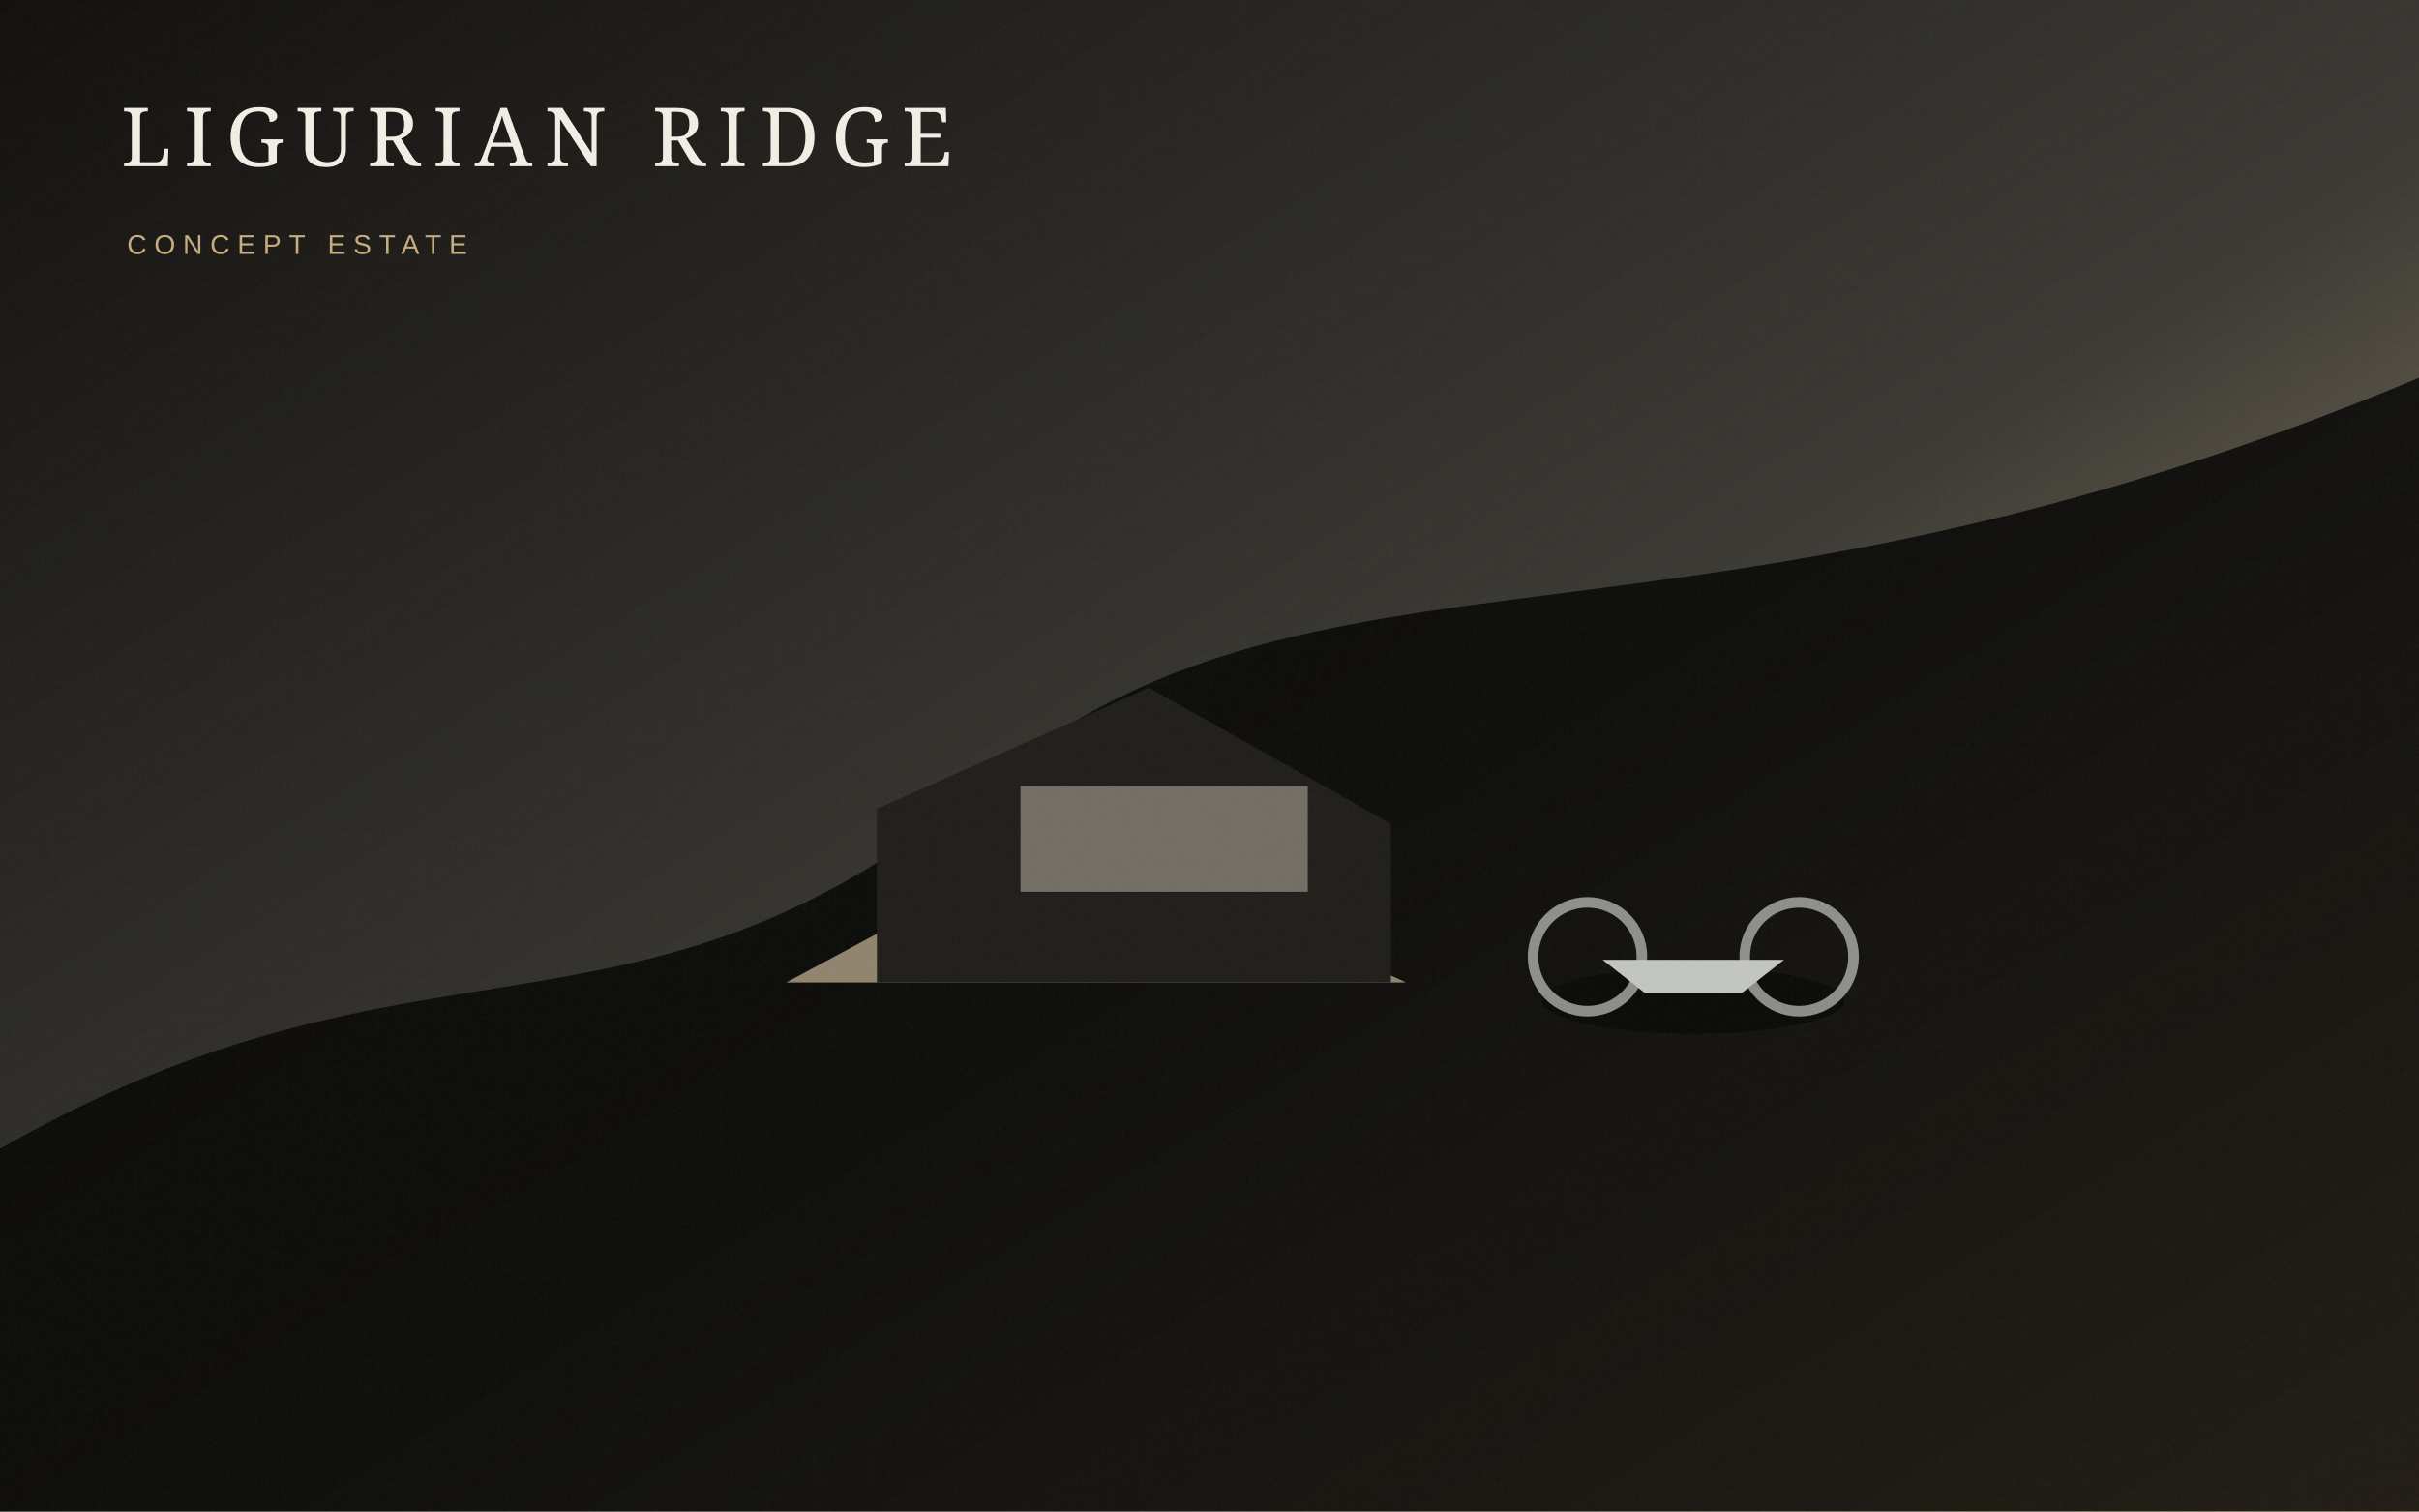
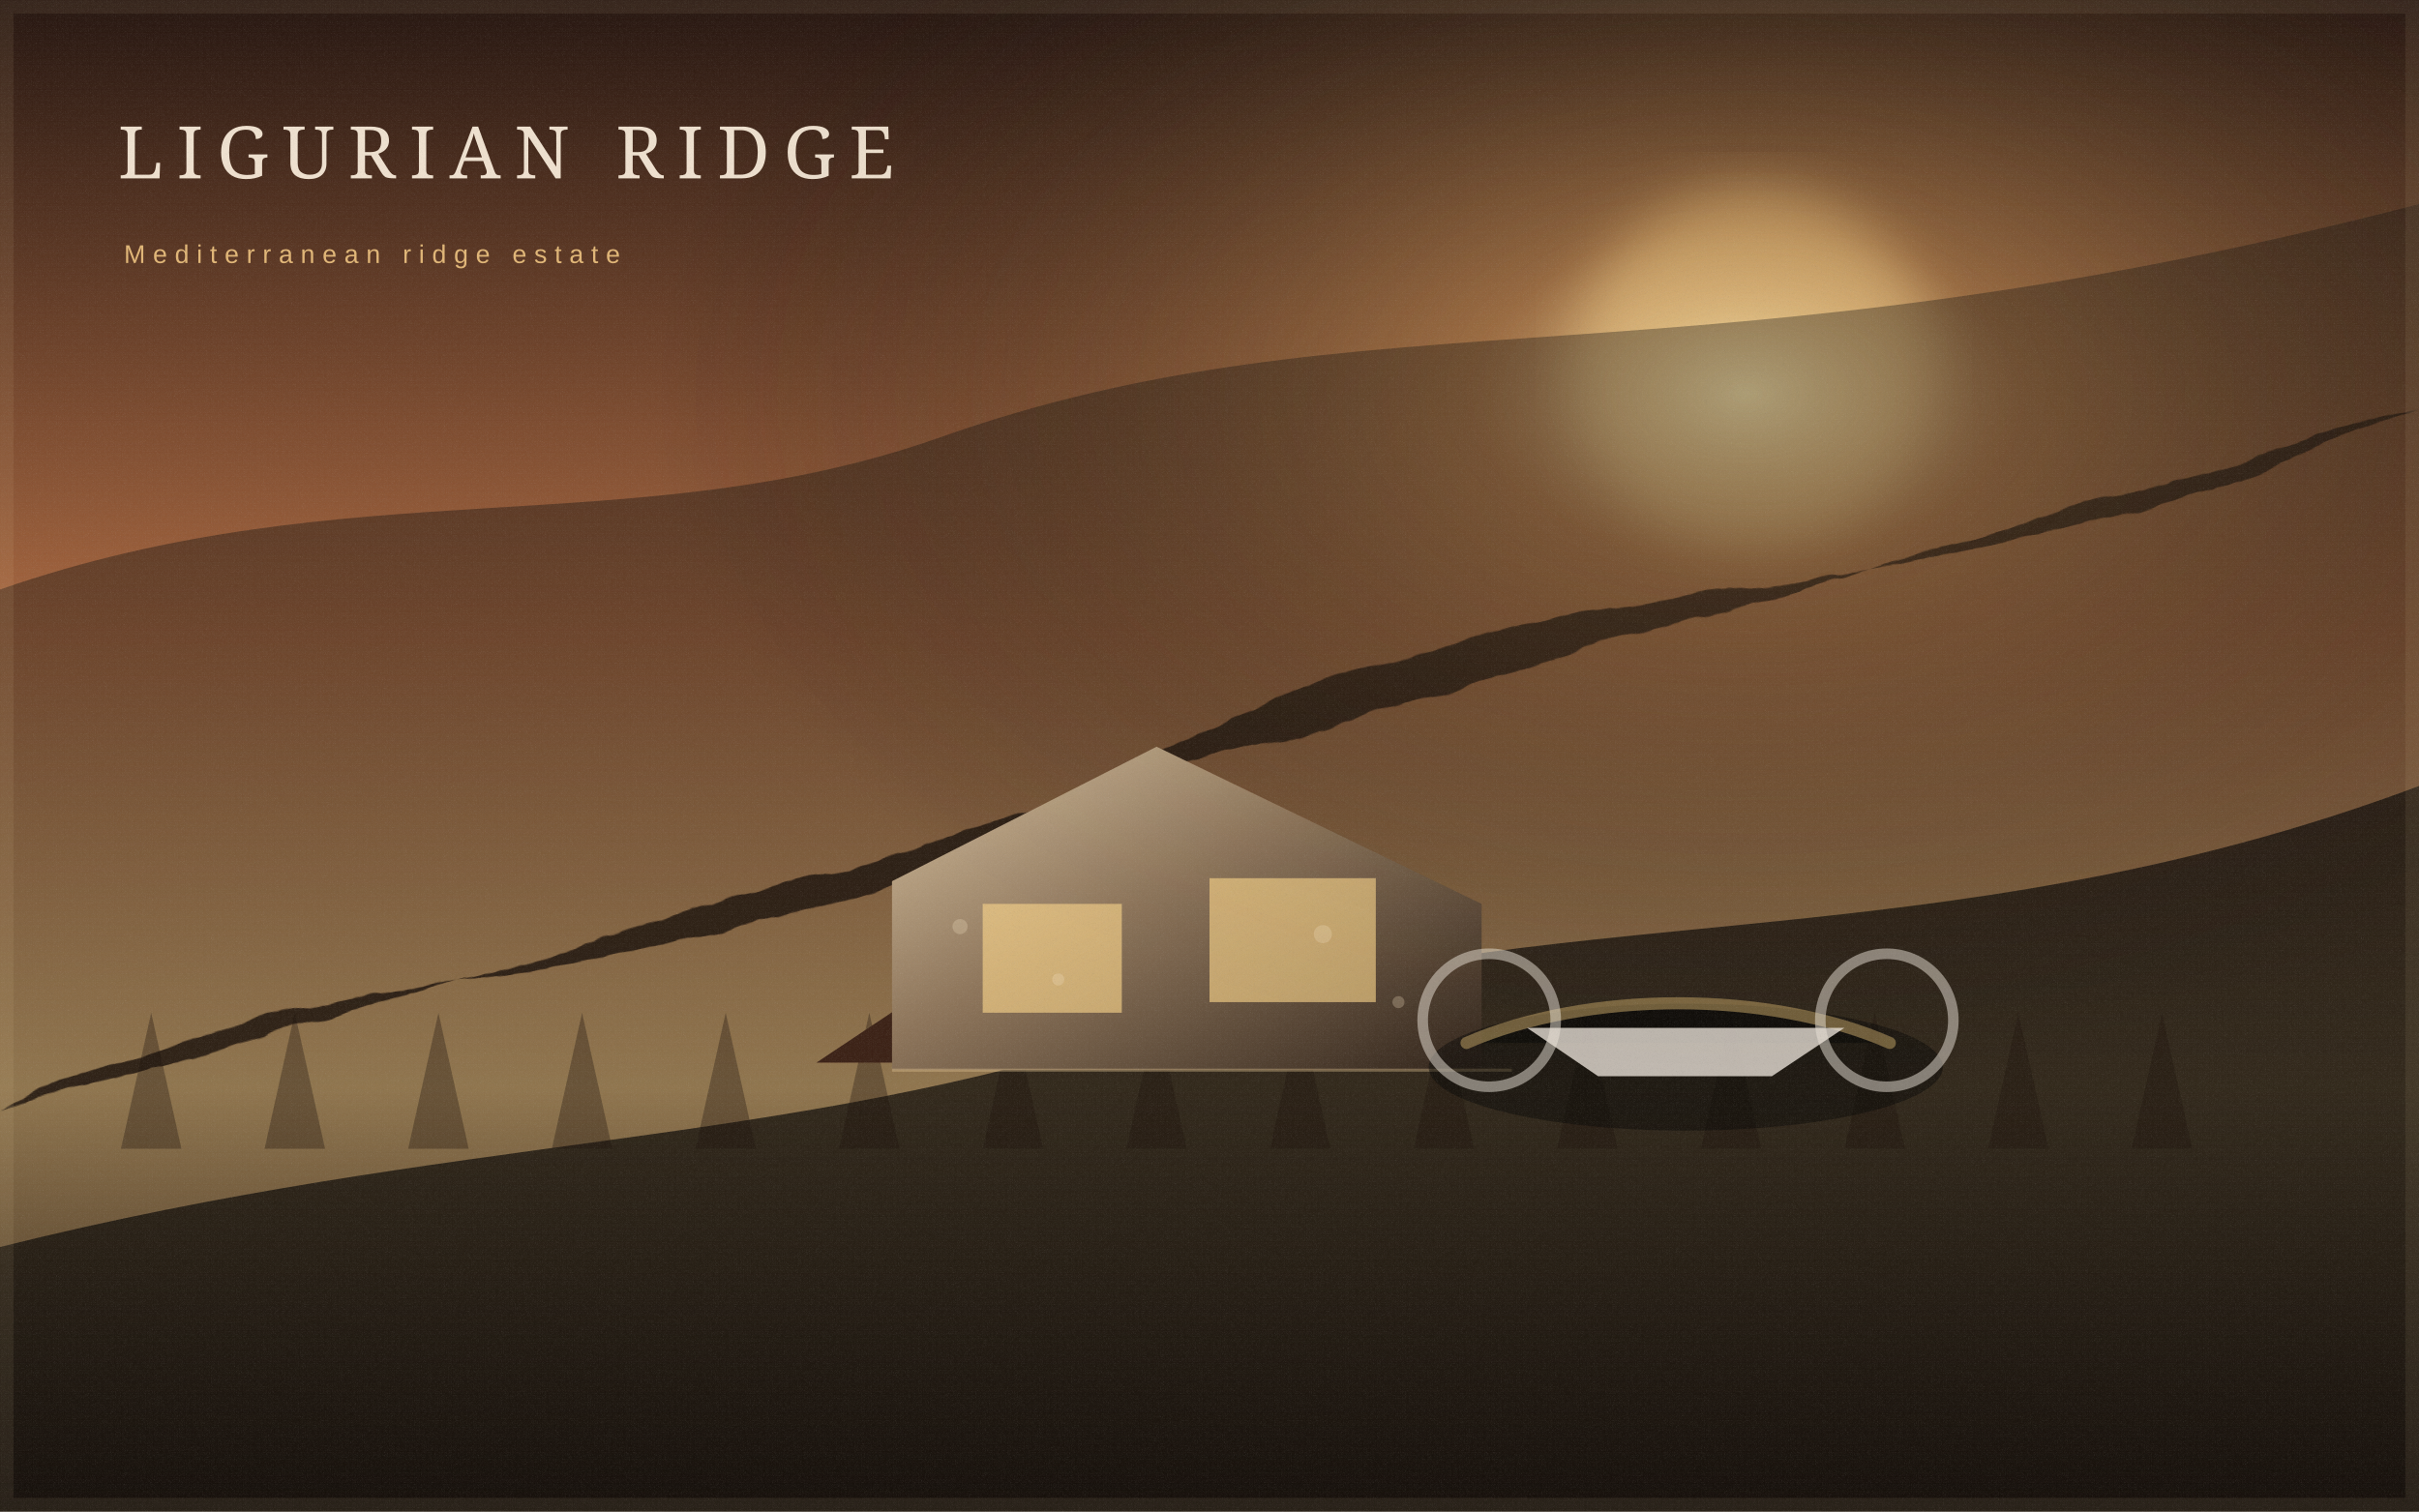
- <svg xmlns="http://www.w3.org/2000/svg" viewBox="0 0 1600 1000">
+ <svg xmlns="http://www.w3.org/2000/svg" viewBox="0 0 1600 1000" role="img" aria-label="LIGURIAN RIDGE">
  <defs>
-     <linearGradient id="g" x1="0" y1="0" x2="1" y2="1">
-       <stop stop-color="#11100e" />
-       <stop offset=".55" stop-color="#3b3a35" />
-       <stop offset="1" stop-color="#c8ad7f" />
+     <linearGradient id="sky" x1="0" y1="0" x2="0" y2="1">
+       <stop stop-color="#25150f" />
+       <stop offset=".42" stop-color="#a9673f" />
+       <stop offset=".72" stop-color="#e7bc7b" />
+       <stop offset="1" stop-color="#372012" />
    </linearGradient>
-     <filter id="n">
-       <feTurbulence baseFrequency=".7" numOctaves="2" stitchTiles="stitch" />
+     <radialGradient id="sun" cx="72%" cy="26%" r="45%">
+       <stop stop-color="#fff1bc" stop-opacity=".85" />
+       <stop offset=".25" stop-color="#d9a15e" stop-opacity=".38" />
+       <stop offset="1" stop-color="#000" stop-opacity="0" />
+     </radialGradient>
+     <linearGradient id="stone" x1="0" y1="0" x2="1" y2="1">
+       <stop stop-color="#d9c3a0" />
+       <stop offset=".45" stop-color="#8d7459" />
+       <stop offset="1" stop-color="#302319" />
+     </linearGradient>
+     <filter id="soft">
+       <feGaussianBlur stdDeviation="18" />
+     </filter>
+     <filter id="grain">
+       <feTurbulence baseFrequency=".9" numOctaves="4" seed="7" />
      <feColorMatrix type="saturate" values="0" />
      <feComponentTransfer>
-         <feFuncA type="table" tableValues="0 .18" />
+         <feFuncA type="table" tableValues="0 .16" />
      </feComponentTransfer>
    </filter>
+     <filter id="photo">
+       <feTurbulence type="fractalNoise" baseFrequency=".015" numOctaves="5" seed="12" />
+       <feDisplacementMap in="SourceGraphic" scale="10" />
+     </filter>
  </defs>
-   <rect fill="url(#g)" width="1600" height="1000" />
-   <path d="M0 760 C280 600 420 710 650 520 C870 338 1110 455 1600 250 L1600 1000 L0 1000Z" fill="#070706" opacity=".86" />
-   <path d="M520 650 L710 548 L930 650 Z" fill="#91856f" />
-   <path d="M580 650 V535 L760 455 L920 545 V650 Z" fill="#211f1b" />
-   <rect x="675" y="520" width="190" height="70" fill="#d8d0c3" opacity=".45" />
-   <ellipse cx="1120" cy="662" rx="100" ry="22" fill="#0b0b0a" />
-   <path d="M1060 635 h120 l-28 22 h-64z" fill="#c4c6c1" />
-   <circle cx="1050" cy="633" r="36" fill="none" stroke="#c4c6c1" stroke-width="7" opacity=".7" />
-   <circle cx="1190" cy="633" r="36" fill="none" stroke="#c4c6c1" stroke-width="7" opacity=".7" />
-   <text x="80" y="110" fill="#f3efe6" font-family="Georgia" font-size="54" letter-spacing="8">LIGURIAN RIDGE</text>
-   <text x="84" y="168" fill="#c8ad7f" font-family="Arial" font-size="18" letter-spacing="5">CONCEPT ESTATE</text>
-   <rect filter="url(#n)" width="1600" height="1000" opacity=".4" />
+   <rect width="1600" height="1000" fill="url(#sky)" />
+   <rect width="1600" height="1000" fill="url(#sun)" />
+   <circle cx="1160" cy="245" r="120" fill="#ffd98b" opacity=".42" filter="url(#soft)" />
+   <path d="M0 390 C230 310 420 360 620 290 C900 190 1120 260 1600 135 L1600 1000 L0 1000Z" fill="#17130f" opacity=".42" />
+   <path d="M0 735 C260 610 480 670 750 510 C1030 350 1240 430 1600 270" fill="#24180f" opacity=".9" filter="url(#photo)" />
+   <path d="M0 825 C300 750 520 760 760 680 C1020 590 1280 640 1600 520 L1600 1000 L0 1000Z" fill="#0c0a07" opacity=".72" />
+   <g opacity=".34">
+     <path d="M80 760 l20 -90 l20 90z" fill="#191008" />
+     <path d="M175 760 l20 -90 l20 90z" fill="#191008" />
+     <path d="M270 760 l20 -90 l20 90z" fill="#191008" />
+     <path d="M365 760 l20 -90 l20 90z" fill="#191008" />
+     <path d="M460 760 l20 -90 l20 90z" fill="#191008" />
+     <path d="M555 760 l20 -90 l20 90z" fill="#191008" />
+     <path d="M650 760 l20 -90 l20 90z" fill="#191008" />
+     <path d="M745 760 l20 -90 l20 90z" fill="#191008" />
+     <path d="M840 760 l20 -90 l20 90z" fill="#191008" />
+     <path d="M935 760 l20 -90 l20 90z" fill="#191008" />
+     <path d="M1030 760 l20 -90 l20 90z" fill="#191008" />
+     <path d="M1125 760 l20 -90 l20 90z" fill="#191008" />
+     <path d="M1220 760 l20 -90 l20 90z" fill="#191008" />
+     <path d="M1315 760 l20 -90 l20 90z" fill="#191008" />
+     <path d="M1410 760 l20 -90 l20 90z" fill="#191008" />
+   </g>
+   <g transform="translate(0 8)">
+     <path d="M540 695 L735 565 L955 695 Z" fill="#3b2115" />
+     <path d="M590 700 V575 L765 486 L980 590 V700 Z" fill="url(#stone)" />
+     <path d="M650 662 h92 v-72 h-92z M800 655 h110 v-82 h-110z" fill="#ffd98b" opacity=".62" />
+     <path d="M590 700 H1000" stroke="#f1d19a" stroke-opacity=".35" stroke-width="2" />
+     <g fill="#f1ddbd" opacity=".28">
+       <circle cx="635" cy="605" r="5" />
+       <circle cx="700" cy="640" r="4" />
+       <circle cx="875" cy="610" r="6" />
+       <circle cx="925" cy="655" r="4" />
+     </g>
+   </g>
+   <ellipse cx="1115" cy="706" rx="170" ry="42" fill="#070604" opacity=".48" />
+   <path d="M970 690 C1050 655 1170 655 1250 690" stroke="#d9b66f" stroke-width="8" stroke-linecap="round" opacity=".45" />
+   <path d="M1010 680 h210 l-48 32 h-115z" fill="#efe7dc" opacity=".78" />
+   <circle cx="985" cy="675" r="44" fill="none" stroke="#efe7dc" stroke-width="7" opacity=".5" />
+   <circle cx="1248" cy="675" r="44" fill="none" stroke="#efe7dc" stroke-width="7" opacity=".5" />
+   <text x="78" y="118" fill="#fff2df" font-family="Georgia,serif" font-size="48" letter-spacing="9" opacity=".92">LIGURIAN RIDGE</text>
+   <text x="82" y="174" fill="#f5c982" font-family="Arial,sans-serif" font-size="17" letter-spacing="5" opacity=".88">Mediterranean ridge estate</text>
+   <rect width="1600" height="1000" fill="url(#sun)" opacity=".25" />
+   <rect width="1600" height="1000" filter="url(#grain)" opacity=".75" />
+   <rect width="1600" height="1000" fill="none" stroke="#f2d6a6" stroke-opacity=".08" stroke-width="18" />
</svg>
